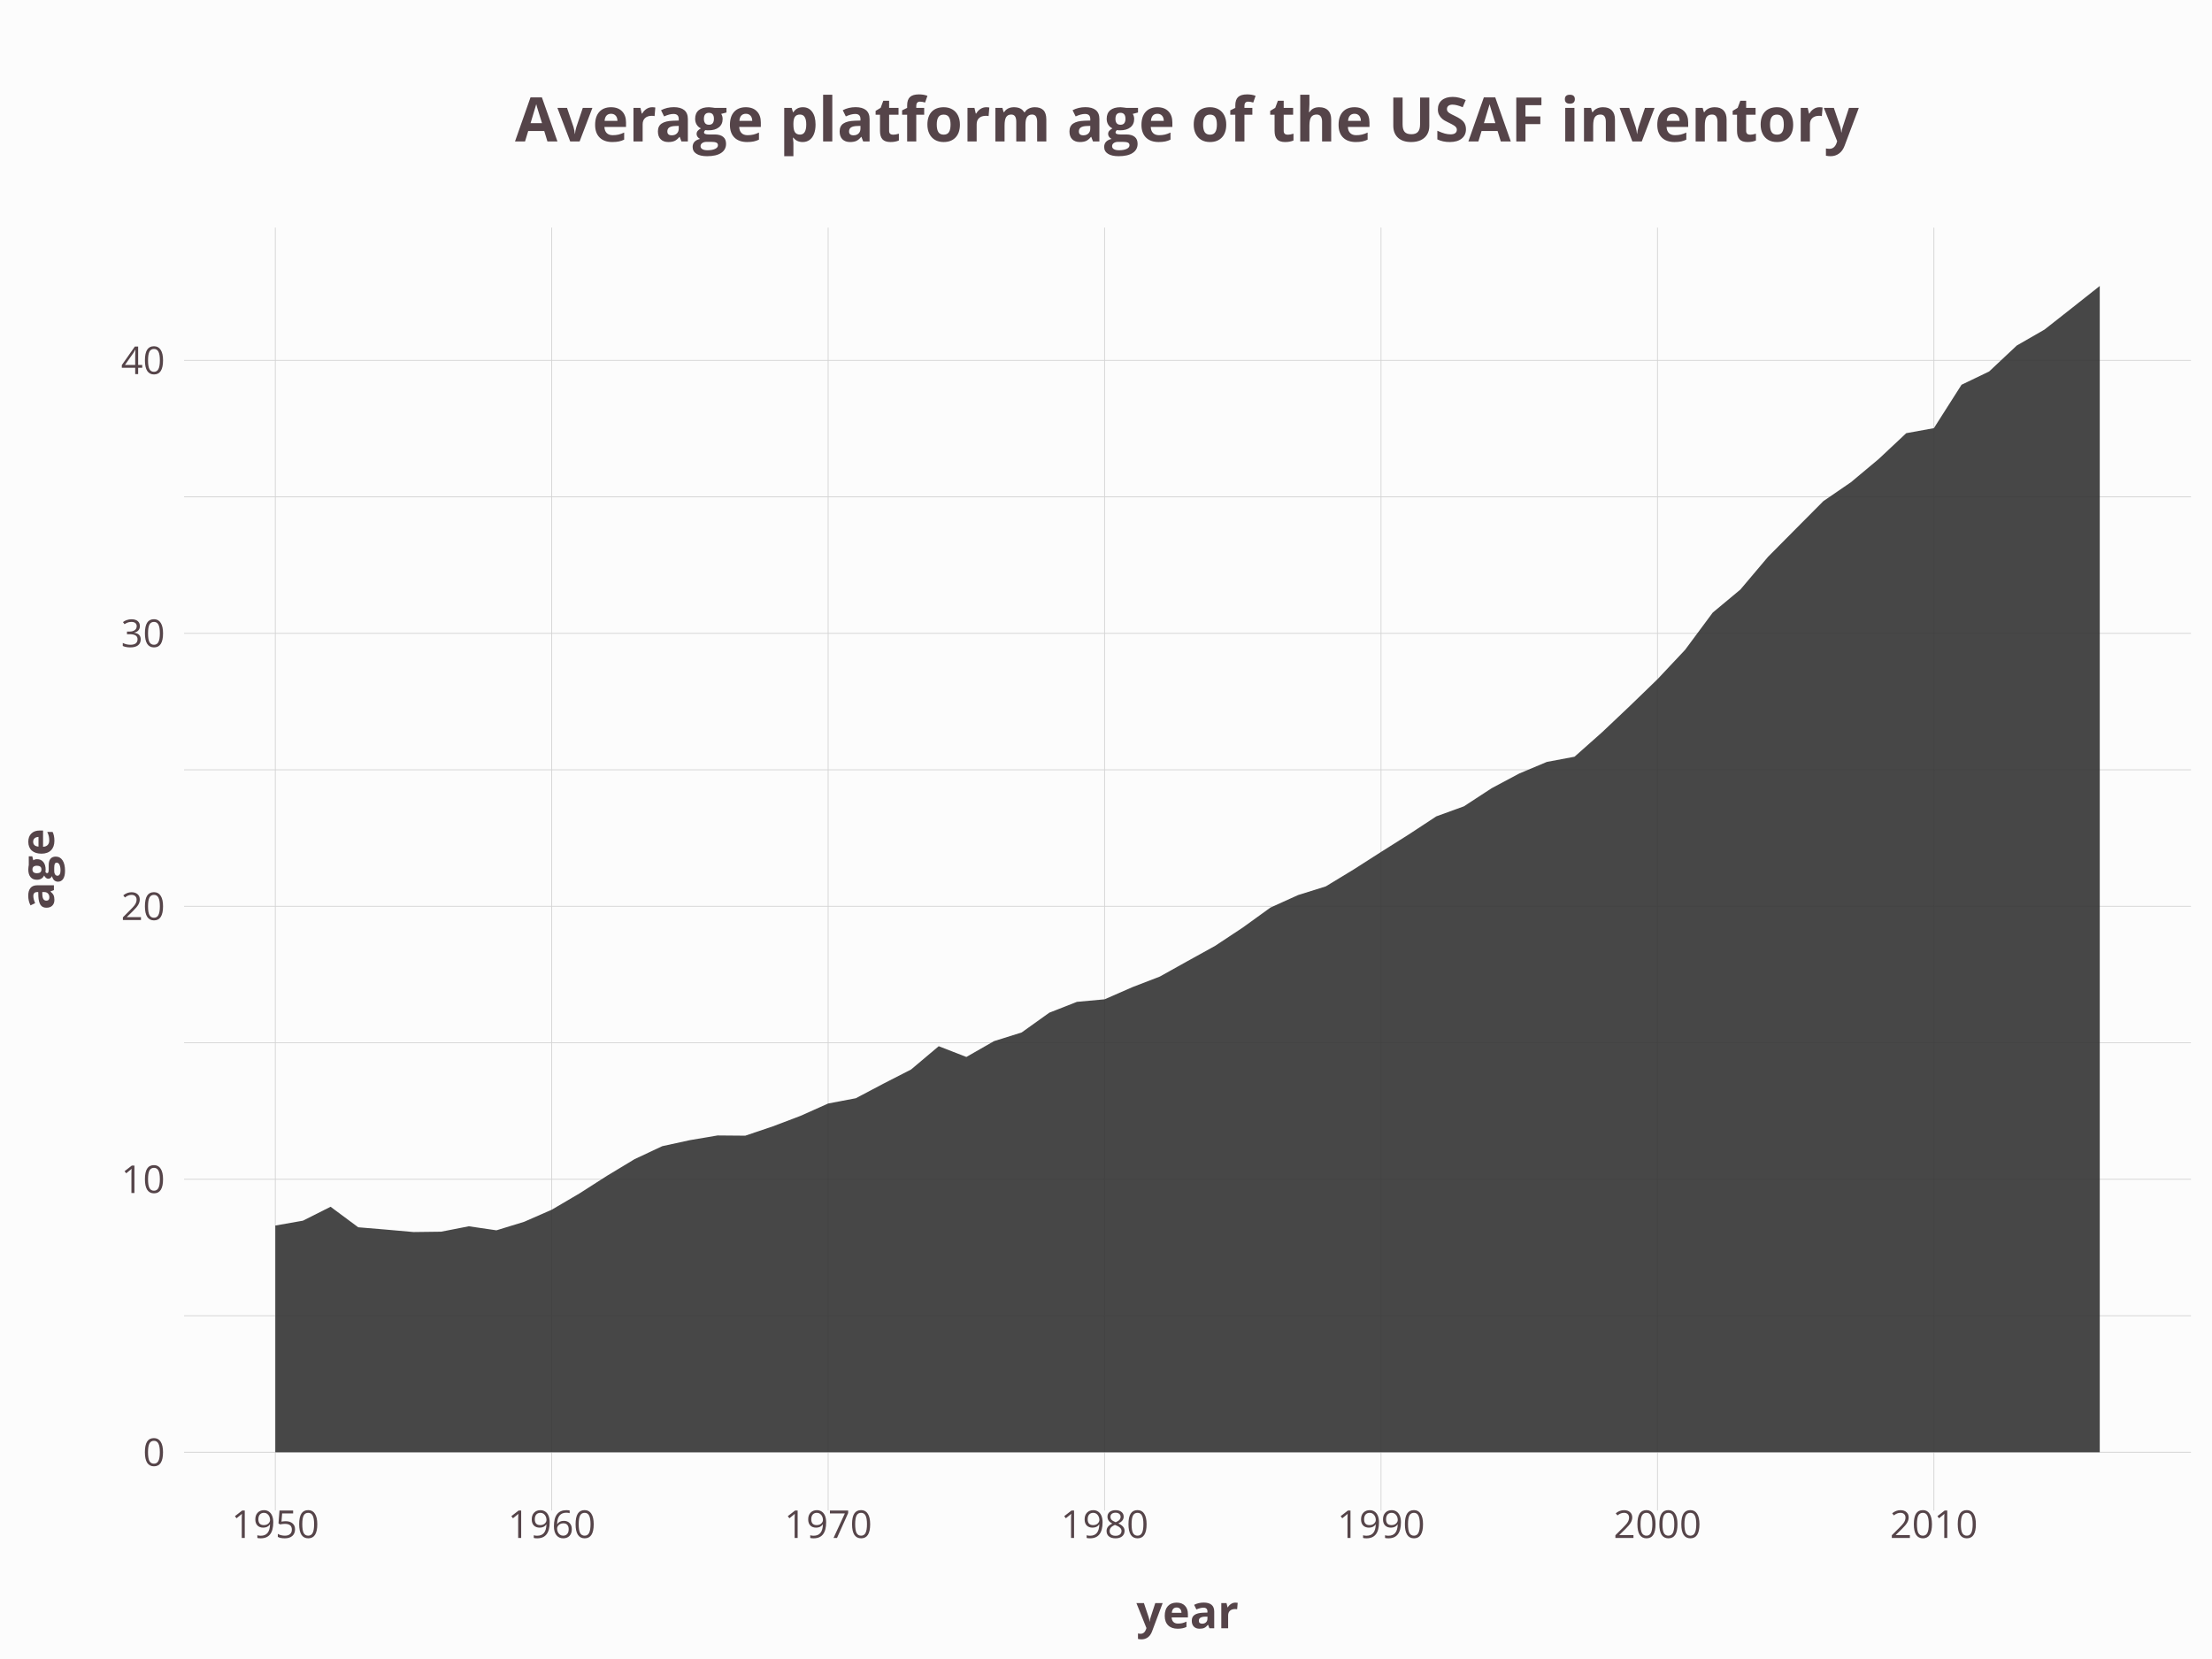
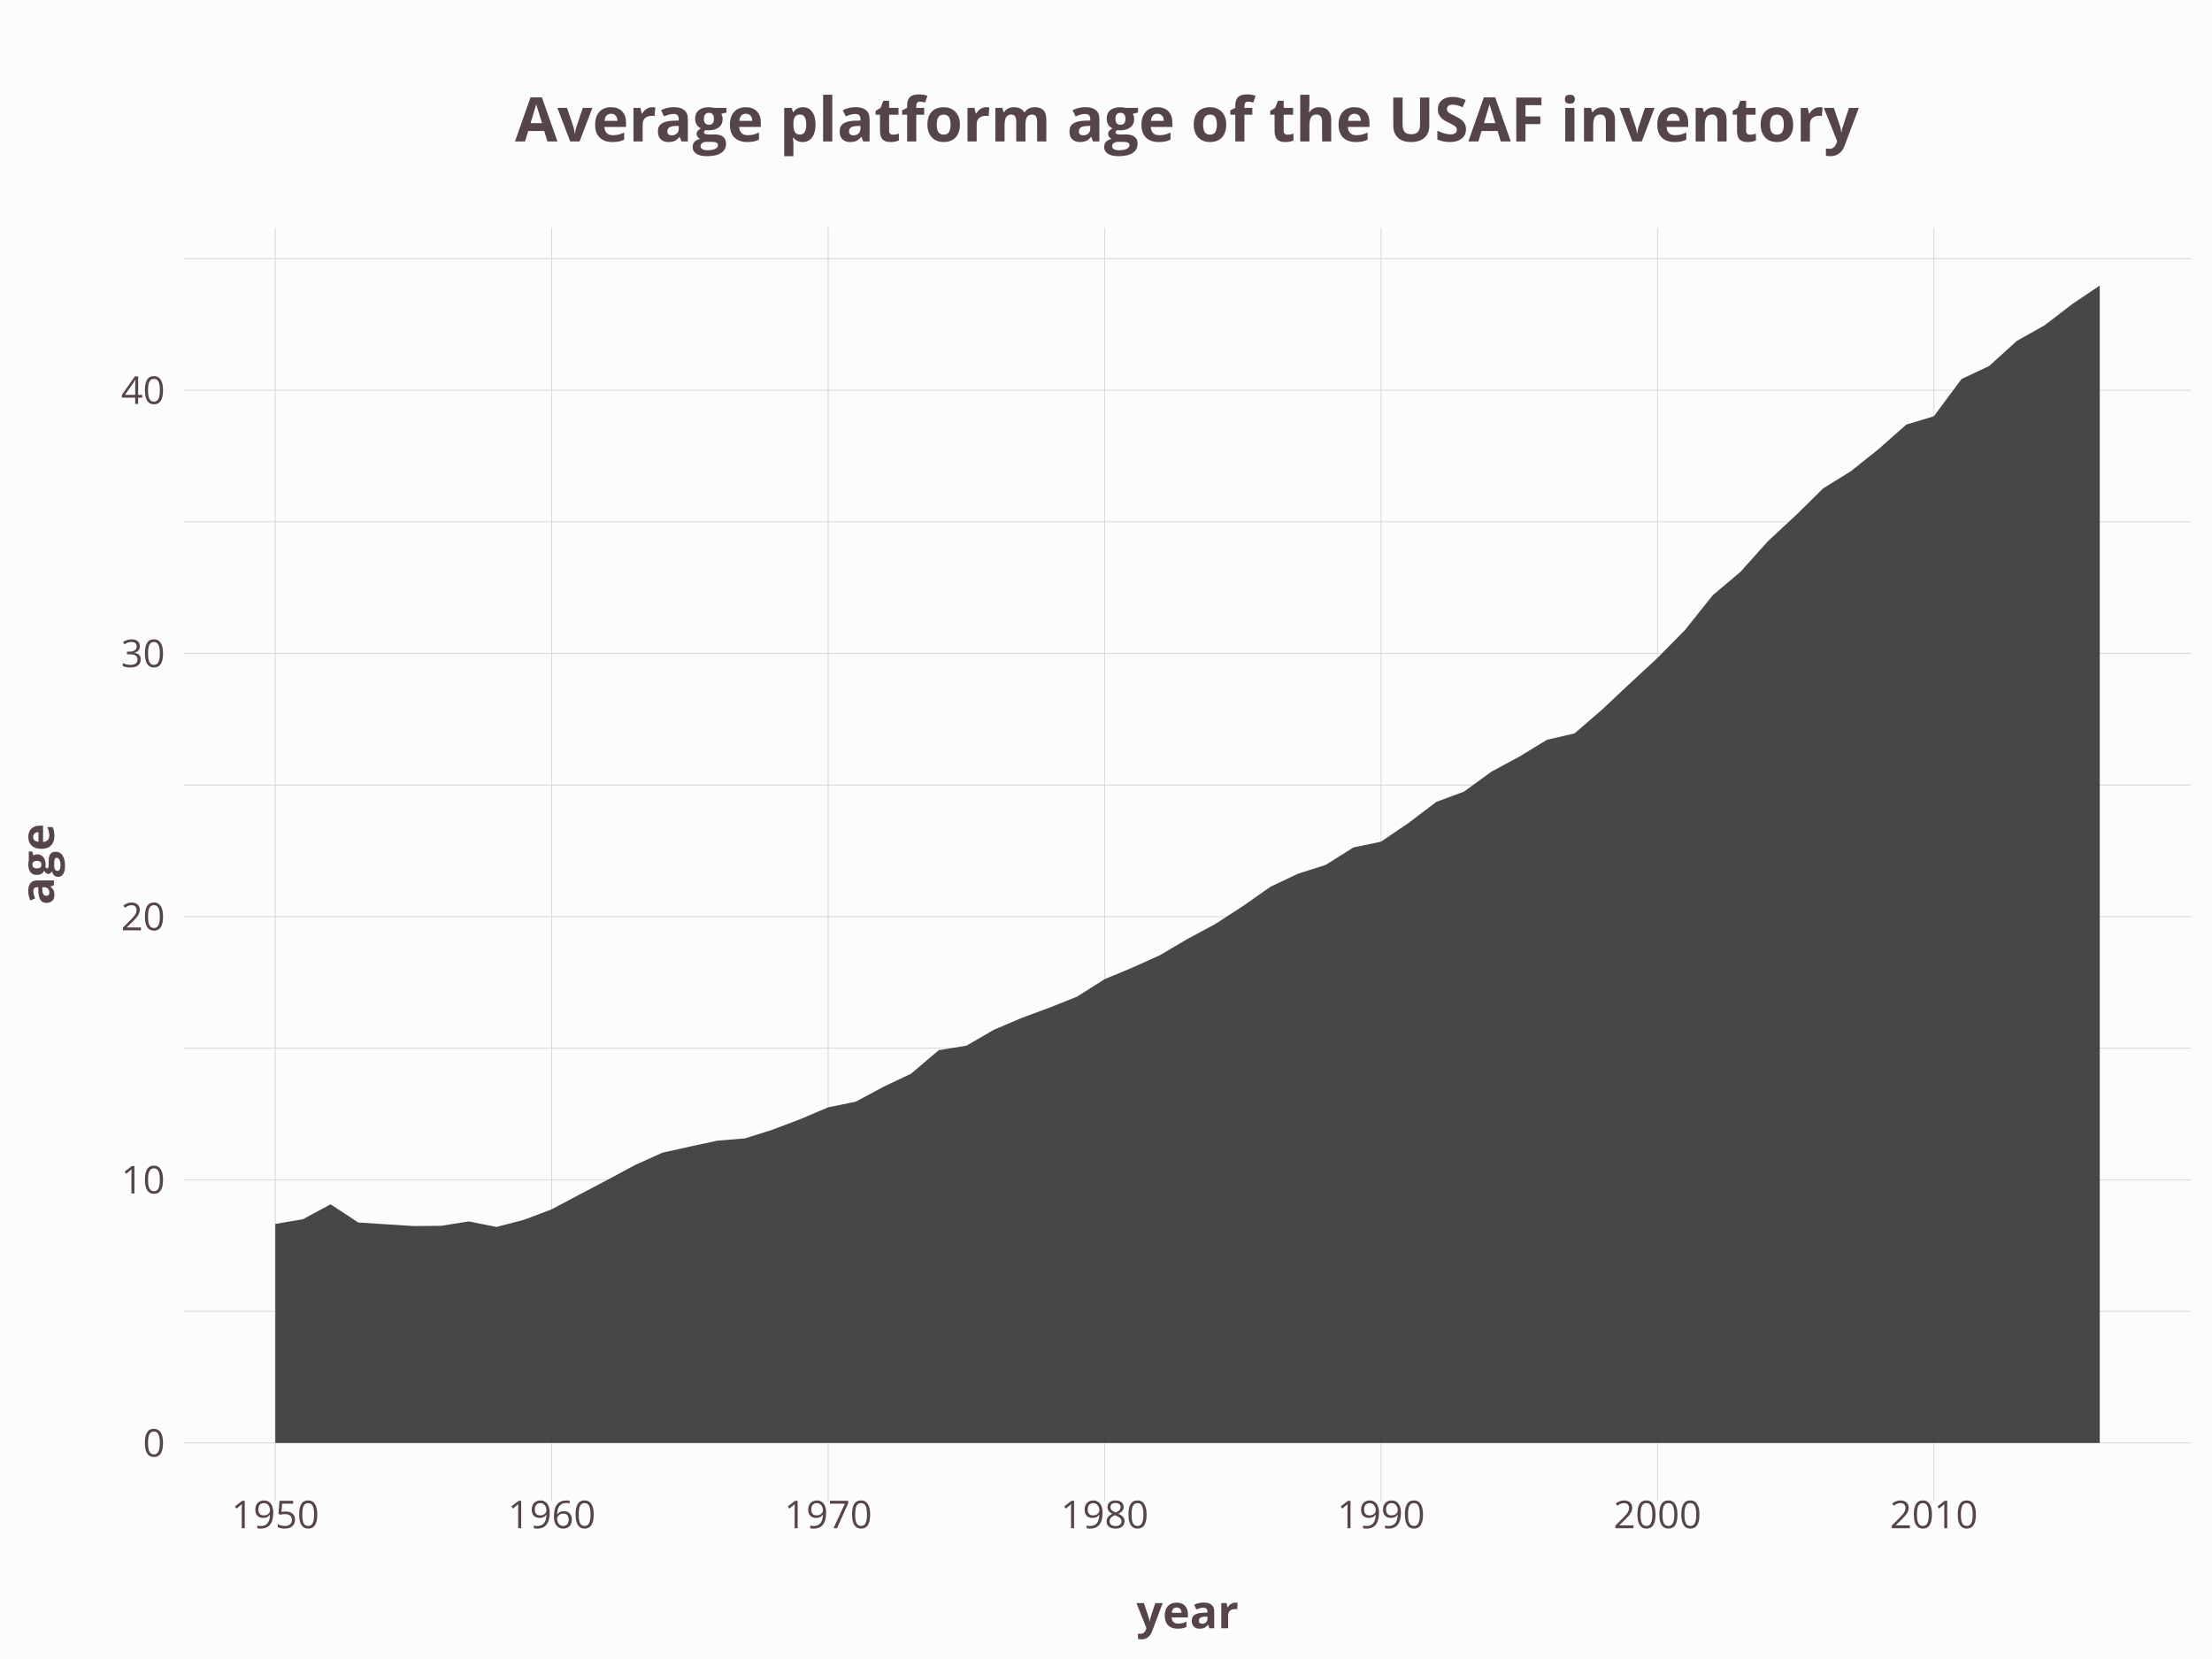
<svg xmlns="http://www.w3.org/2000/svg" viewBox="0 0 576.00 432.00">
  <defs>
    <style type="text/css">
    line, polyline, path, rect, circle {
      fill: none;
      stroke: #000000;
      stroke-linecap: round;
      stroke-linejoin: round;
      stroke-miterlimit: 10.00;
    }
  </style>
  </defs>
  <rect width="100%" height="100%" style="stroke: none; fill: #FFFFFF;" />
  <rect x="0.00" y="0.00" width="576.00" height="432.00" style="stroke-width: 1.07; stroke: #FCFCFC; fill: #FCFCFC;" />
  <defs>
-     <clipPath id="cpNDcuOTM0fDU3MC41MjF8MzkzLjM0Mnw1OS4yODMx">
-       <rect x="47.93" y="59.28" width="522.59" height="334.06" />
+     <clipPath id="cpNDcuOTM0fDU3MC41MjF8MzkwLjgxMXw1OS4yODMx">
+       <rect x="47.93" y="59.28" width="522.59" height="331.53" />
    </clipPath>
  </defs>
-   <rect x="47.93" y="59.28" width="522.59" height="334.06" style="stroke-width: 1.07; stroke: #FCFCFC; fill: #FCFCFC;" clip-path="url(#cpNDcuOTM0fDU3MC41MjF8MzkzLjM0Mnw1OS4yODMx)" />
-   <polyline points="47.93,342.62 570.52,342.62 " style="stroke-width: 0.21; stroke: #D3D3D3; stroke-linecap: butt;" clip-path="url(#cpNDcuOTM0fDU3MC41MjF8MzkzLjM0Mnw1OS4yODMx)" />
-   <polyline points="47.93,271.54 570.52,271.54 " style="stroke-width: 0.21; stroke: #D3D3D3; stroke-linecap: butt;" clip-path="url(#cpNDcuOTM0fDU3MC41MjF8MzkzLjM0Mnw1OS4yODMx)" />
-   <polyline points="47.93,200.46 570.52,200.46 " style="stroke-width: 0.21; stroke: #D3D3D3; stroke-linecap: butt;" clip-path="url(#cpNDcuOTM0fDU3MC41MjF8MzkzLjM0Mnw1OS4yODMx)" />
-   <polyline points="47.93,129.38 570.52,129.38 " style="stroke-width: 0.21; stroke: #D3D3D3; stroke-linecap: butt;" clip-path="url(#cpNDcuOTM0fDU3MC41MjF8MzkzLjM0Mnw1OS4yODMx)" />
-   <polyline points="47.93,378.16 570.52,378.16 " style="stroke-width: 0.21; stroke: #D3D3D3; stroke-linecap: butt;" clip-path="url(#cpNDcuOTM0fDU3MC41MjF8MzkzLjM0Mnw1OS4yODMx)" />
-   <polyline points="47.93,307.08 570.52,307.08 " style="stroke-width: 0.21; stroke: #D3D3D3; stroke-linecap: butt;" clip-path="url(#cpNDcuOTM0fDU3MC41MjF8MzkzLjM0Mnw1OS4yODMx)" />
-   <polyline points="47.93,236.00 570.52,236.00 " style="stroke-width: 0.21; stroke: #D3D3D3; stroke-linecap: butt;" clip-path="url(#cpNDcuOTM0fDU3MC41MjF8MzkzLjM0Mnw1OS4yODMx)" />
-   <polyline points="47.93,164.92 570.52,164.92 " style="stroke-width: 0.21; stroke: #D3D3D3; stroke-linecap: butt;" clip-path="url(#cpNDcuOTM0fDU3MC41MjF8MzkzLjM0Mnw1OS4yODMx)" />
-   <polyline points="47.93,93.84 570.52,93.84 " style="stroke-width: 0.21; stroke: #D3D3D3; stroke-linecap: butt;" clip-path="url(#cpNDcuOTM0fDU3MC41MjF8MzkzLjM0Mnw1OS4yODMx)" />
-   <polyline points="71.69,393.34 71.69,59.28 " style="stroke-width: 0.21; stroke: #D3D3D3; stroke-linecap: butt;" clip-path="url(#cpNDcuOTM0fDU3MC41MjF8MzkzLjM0Mnw1OS4yODMx)" />
-   <polyline points="143.67,393.34 143.67,59.28 " style="stroke-width: 0.21; stroke: #D3D3D3; stroke-linecap: butt;" clip-path="url(#cpNDcuOTM0fDU3MC41MjF8MzkzLjM0Mnw1OS4yODMx)" />
-   <polyline points="215.65,393.34 215.65,59.28 " style="stroke-width: 0.21; stroke: #D3D3D3; stroke-linecap: butt;" clip-path="url(#cpNDcuOTM0fDU3MC41MjF8MzkzLjM0Mnw1OS4yODMx)" />
-   <polyline points="287.63,393.34 287.63,59.28 " style="stroke-width: 0.21; stroke: #D3D3D3; stroke-linecap: butt;" clip-path="url(#cpNDcuOTM0fDU3MC41MjF8MzkzLjM0Mnw1OS4yODMx)" />
-   <polyline points="359.61,393.34 359.61,59.28 " style="stroke-width: 0.21; stroke: #D3D3D3; stroke-linecap: butt;" clip-path="url(#cpNDcuOTM0fDU3MC41MjF8MzkzLjM0Mnw1OS4yODMx)" />
-   <polyline points="431.60,393.34 431.60,59.28 " style="stroke-width: 0.21; stroke: #D3D3D3; stroke-linecap: butt;" clip-path="url(#cpNDcuOTM0fDU3MC41MjF8MzkzLjM0Mnw1OS4yODMx)" />
-   <polyline points="503.58,393.34 503.58,59.28 " style="stroke-width: 0.21; stroke: #D3D3D3; stroke-linecap: butt;" clip-path="url(#cpNDcuOTM0fDU3MC41MjF8MzkzLjM0Mnw1OS4yODMx)" />
-   <polyline points="71.69,319.13 78.89,317.86 86.08,314.24 93.28,319.58 100.48,320.18 107.68,320.82 114.88,320.73 122.08,319.32 129.27,320.37 136.47,318.16 143.67,315.01 150.87,310.78 158.07,306.17 165.26,301.83 172.46,298.46 179.66,296.89 186.86,295.67 194.06,295.73 201.25,293.30 208.45,290.57 215.65,287.35 222.85,285.98 230.05,282.18 237.25,278.49 244.44,272.43 251.64,275.23 258.84,271.11 266.04,268.85 273.24,263.70 280.43,260.88 287.63,260.22 294.83,257.07 302.03,254.29 309.23,250.27 316.43,246.29 323.62,241.53 330.82,236.33 338.02,233.07 345.22,230.82 352.42,226.45 359.61,221.85 366.81,217.31 374.01,212.58 381.21,209.96 388.41,205.26 395.61,201.42 402.80,198.40 410.00,197.05 417.20,190.66 424.40,183.84 431.60,176.87 438.79,169.22 445.99,159.52 453.19,153.52 460.39,145.00 467.59,137.74 474.79,130.50 481.98,125.57 489.18,119.55 496.38,112.80 503.58,111.49 510.78,100.19 517.97,96.73 525.17,89.97 532.37,85.83 539.57,80.17 546.77,74.47 546.77,378.16 539.57,378.16 532.37,378.16 525.17,378.16 517.97,378.16 510.78,378.16 503.58,378.16 496.38,378.16 489.18,378.16 481.98,378.16 474.79,378.16 467.59,378.16 460.39,378.16 453.19,378.16 445.99,378.16 438.79,378.16 431.60,378.16 424.40,378.16 417.20,378.16 410.00,378.16 402.80,378.16 395.61,378.16 388.41,378.16 381.21,378.16 374.01,378.16 366.81,378.16 359.61,378.16 352.42,378.16 345.22,378.16 338.02,378.16 330.82,378.16 323.62,378.16 316.43,378.16 309.23,378.16 302.03,378.16 294.83,378.16 287.63,378.16 280.43,378.16 273.24,378.16 266.04,378.16 258.84,378.16 251.64,378.16 244.44,378.16 237.25,378.16 230.05,378.16 222.85,378.16 215.65,378.16 208.45,378.16 201.25,378.16 194.06,378.16 186.86,378.16 179.66,378.16 172.46,378.16 165.26,378.16 158.07,378.16 150.87,378.16 143.67,378.16 136.47,378.16 129.27,378.16 122.08,378.16 114.88,378.16 107.68,378.16 100.48,378.16 93.28,378.16 86.08,378.16 78.89,378.16 71.69,378.16 " style="stroke-width: 1.07; stroke: none; fill: #333333; fill-opacity: 0.90;" clip-path="url(#cpNDcuOTM0fDU3MC41MjF8MzkzLjM0Mnw1OS4yODMx)" />
+   <rect x="47.93" y="59.28" width="522.59" height="331.53" style="stroke-width: 1.07; stroke: #FCFCFC; fill: #FCFCFC;" clip-path="url(#cpNDcuOTM0fDU3MC41MjF8MzkwLjgxMXw1OS4yODMx)" />
+   <polyline points="47.93,341.48 570.52,341.48 " style="stroke-width: 0.21; stroke: #D3D3D3; stroke-linecap: butt;" clip-path="url(#cpNDcuOTM0fDU3MC41MjF8MzkwLjgxMXw1OS4yODMx)" />
+   <polyline points="47.93,272.94 570.52,272.94 " style="stroke-width: 0.21; stroke: #D3D3D3; stroke-linecap: butt;" clip-path="url(#cpNDcuOTM0fDU3MC41MjF8MzkwLjgxMXw1OS4yODMx)" />
+   <polyline points="47.93,204.41 570.52,204.41 " style="stroke-width: 0.21; stroke: #D3D3D3; stroke-linecap: butt;" clip-path="url(#cpNDcuOTM0fDU3MC41MjF8MzkwLjgxMXw1OS4yODMx)" />
+   <polyline points="47.93,135.88 570.52,135.88 " style="stroke-width: 0.21; stroke: #D3D3D3; stroke-linecap: butt;" clip-path="url(#cpNDcuOTM0fDU3MC41MjF8MzkwLjgxMXw1OS4yODMx)" />
+   <polyline points="47.93,67.35 570.52,67.35 " style="stroke-width: 0.21; stroke: #D3D3D3; stroke-linecap: butt;" clip-path="url(#cpNDcuOTM0fDU3MC41MjF8MzkwLjgxMXw1OS4yODMx)" />
+   <polyline points="47.93,375.74 570.52,375.74 " style="stroke-width: 0.21; stroke: #D3D3D3; stroke-linecap: butt;" clip-path="url(#cpNDcuOTM0fDU3MC41MjF8MzkwLjgxMXw1OS4yODMx)" />
+   <polyline points="47.93,307.21 570.52,307.21 " style="stroke-width: 0.21; stroke: #D3D3D3; stroke-linecap: butt;" clip-path="url(#cpNDcuOTM0fDU3MC41MjF8MzkwLjgxMXw1OS4yODMx)" />
+   <polyline points="47.93,238.68 570.52,238.68 " style="stroke-width: 0.21; stroke: #D3D3D3; stroke-linecap: butt;" clip-path="url(#cpNDcuOTM0fDU3MC41MjF8MzkwLjgxMXw1OS4yODMx)" />
+   <polyline points="47.93,170.15 570.52,170.15 " style="stroke-width: 0.21; stroke: #D3D3D3; stroke-linecap: butt;" clip-path="url(#cpNDcuOTM0fDU3MC41MjF8MzkwLjgxMXw1OS4yODMx)" />
+   <polyline points="47.93,101.62 570.52,101.62 " style="stroke-width: 0.21; stroke: #D3D3D3; stroke-linecap: butt;" clip-path="url(#cpNDcuOTM0fDU3MC41MjF8MzkwLjgxMXw1OS4yODMx)" />
+   <polyline points="71.69,390.81 71.69,59.28 " style="stroke-width: 0.21; stroke: #D3D3D3; stroke-linecap: butt;" clip-path="url(#cpNDcuOTM0fDU3MC41MjF8MzkwLjgxMXw1OS4yODMx)" />
+   <polyline points="143.67,390.81 143.67,59.28 " style="stroke-width: 0.21; stroke: #D3D3D3; stroke-linecap: butt;" clip-path="url(#cpNDcuOTM0fDU3MC41MjF8MzkwLjgxMXw1OS4yODMx)" />
+   <polyline points="215.65,390.81 215.65,59.28 " style="stroke-width: 0.21; stroke: #D3D3D3; stroke-linecap: butt;" clip-path="url(#cpNDcuOTM0fDU3MC41MjF8MzkwLjgxMXw1OS4yODMx)" />
+   <polyline points="287.63,390.81 287.63,59.28 " style="stroke-width: 0.21; stroke: #D3D3D3; stroke-linecap: butt;" clip-path="url(#cpNDcuOTM0fDU3MC41MjF8MzkwLjgxMXw1OS4yODMx)" />
+   <polyline points="359.61,390.81 359.61,59.28 " style="stroke-width: 0.21; stroke: #D3D3D3; stroke-linecap: butt;" clip-path="url(#cpNDcuOTM0fDU3MC41MjF8MzkwLjgxMXw1OS4yODMx)" />
+   <polyline points="431.60,390.81 431.60,59.28 " style="stroke-width: 0.21; stroke: #D3D3D3; stroke-linecap: butt;" clip-path="url(#cpNDcuOTM0fDU3MC41MjF8MzkwLjgxMXw1OS4yODMx)" />
+   <polyline points="503.58,390.81 503.58,59.28 " style="stroke-width: 0.21; stroke: #D3D3D3; stroke-linecap: butt;" clip-path="url(#cpNDcuOTM0fDU3MC41MjF8MzkwLjgxMXw1OS4yODMx)" />
+   <polyline points="71.69,318.71 78.89,317.48 86.08,313.60 93.28,318.33 100.48,318.80 107.68,319.26 114.88,319.20 122.08,318.05 129.27,319.50 136.47,317.62 143.67,314.90 150.87,311.07 158.07,307.29 165.26,303.42 172.46,300.17 179.66,298.56 186.86,297.02 194.06,296.42 201.25,294.14 208.45,291.40 215.65,288.35 222.85,286.87 230.05,283.00 237.25,279.58 244.44,273.47 251.64,272.30 258.84,268.13 266.04,265.07 273.24,262.40 280.43,259.54 287.63,254.98 294.83,251.98 302.03,248.74 309.23,244.50 316.43,240.62 323.62,235.97 330.82,230.91 338.02,227.50 345.22,225.22 352.42,220.67 359.61,219.17 366.81,214.27 374.01,208.81 381.21,206.14 388.41,200.91 395.61,197.04 402.80,192.65 410.00,190.98 417.20,184.76 424.40,177.99 431.60,171.32 438.79,164.03 445.99,155.00 453.19,148.93 460.39,140.90 467.59,134.22 474.79,127.14 481.98,122.69 489.18,116.94 496.38,110.57 503.58,108.39 510.78,98.69 517.97,95.31 525.17,88.78 532.37,84.73 539.57,79.21 546.77,74.35 546.77,375.74 539.57,375.74 532.37,375.74 525.17,375.74 517.97,375.74 510.78,375.74 503.58,375.74 496.38,375.74 489.18,375.74 481.98,375.74 474.79,375.74 467.59,375.74 460.39,375.74 453.19,375.74 445.99,375.74 438.79,375.74 431.60,375.74 424.40,375.74 417.20,375.74 410.00,375.74 402.80,375.74 395.61,375.74 388.41,375.74 381.21,375.74 374.01,375.74 366.81,375.74 359.61,375.74 352.42,375.74 345.22,375.74 338.02,375.74 330.82,375.74 323.62,375.74 316.43,375.74 309.23,375.74 302.03,375.74 294.83,375.74 287.63,375.74 280.43,375.74 273.24,375.74 266.04,375.74 258.84,375.74 251.64,375.74 244.44,375.74 237.25,375.74 230.05,375.74 222.85,375.74 215.65,375.74 208.45,375.74 201.25,375.74 194.06,375.74 186.86,375.74 179.66,375.74 172.46,375.74 165.26,375.74 158.07,375.74 150.87,375.74 143.67,375.74 136.47,375.74 129.27,375.74 122.08,375.74 114.88,375.74 107.68,375.74 100.48,375.74 93.28,375.74 86.08,375.74 78.89,375.74 71.69,375.74 " style="stroke-width: 1.07; stroke: none; fill: #333333; fill-opacity: 0.90;" clip-path="url(#cpNDcuOTM0fDU3MC41MjF8MzkwLjgxMXw1OS4yODMx)" />
  <defs>
    <clipPath id="cpMHw1NzZ8NDMyfDA=">
      <rect x="0.00" y="0.00" width="576.00" height="432.00" />
    </clipPath>
  </defs>
  <g clip-path="url(#cpMHw1NzZ8NDMyfDA=)">
-     <text x="37.23" y="381.73" style="font-size: 10.00px; fill: #554449; font-family: Open Sans;" textLength="5.72px" lengthAdjust="spacingAndGlyphs">0</text>
+     <text x="37.23" y="379.31" style="font-size: 10.00px; fill: #554449; font-family: Open Sans;" textLength="5.72px" lengthAdjust="spacingAndGlyphs">0</text>
  </g>
  <g clip-path="url(#cpMHw1NzZ8NDMyfDA=)">
-     <text x="31.52" y="310.65" style="font-size: 10.00px; fill: #554449; font-family: Open Sans;" textLength="11.44px" lengthAdjust="spacingAndGlyphs">10</text>
+     <text x="31.52" y="310.78" style="font-size: 10.00px; fill: #554449; font-family: Open Sans;" textLength="11.44px" lengthAdjust="spacingAndGlyphs">10</text>
  </g>
  <g clip-path="url(#cpMHw1NzZ8NDMyfDA=)">
-     <text x="31.52" y="239.57" style="font-size: 10.00px; fill: #554449; font-family: Open Sans;" textLength="11.44px" lengthAdjust="spacingAndGlyphs">20</text>
+     <text x="31.52" y="242.25" style="font-size: 10.00px; fill: #554449; font-family: Open Sans;" textLength="11.44px" lengthAdjust="spacingAndGlyphs">20</text>
  </g>
  <g clip-path="url(#cpMHw1NzZ8NDMyfDA=)">
-     <text x="31.52" y="168.49" style="font-size: 10.00px; fill: #554449; font-family: Open Sans;" textLength="11.44px" lengthAdjust="spacingAndGlyphs">30</text>
+     <text x="31.52" y="173.72" style="font-size: 10.00px; fill: #554449; font-family: Open Sans;" textLength="11.44px" lengthAdjust="spacingAndGlyphs">30</text>
  </g>
  <g clip-path="url(#cpMHw1NzZ8NDMyfDA=)">
-     <text x="31.52" y="97.41" style="font-size: 10.00px; fill: #554449; font-family: Open Sans;" textLength="11.44px" lengthAdjust="spacingAndGlyphs">40</text>
+     <text x="31.52" y="105.19" style="font-size: 10.00px; fill: #554449; font-family: Open Sans;" textLength="11.44px" lengthAdjust="spacingAndGlyphs">40</text>
  </g>
-   <polyline points="47.93,378.16 47.93,378.16 " style="stroke-width: 1.07; stroke: #333333; stroke-linecap: butt;" clip-path="url(#cpMHw1NzZ8NDMyfDA=)" />
-   <polyline points="47.93,307.08 47.93,307.08 " style="stroke-width: 1.07; stroke: #333333; stroke-linecap: butt;" clip-path="url(#cpMHw1NzZ8NDMyfDA=)" />
-   <polyline points="47.93,236.00 47.93,236.00 " style="stroke-width: 1.07; stroke: #333333; stroke-linecap: butt;" clip-path="url(#cpMHw1NzZ8NDMyfDA=)" />
-   <polyline points="47.93,164.92 47.93,164.92 " style="stroke-width: 1.07; stroke: #333333; stroke-linecap: butt;" clip-path="url(#cpMHw1NzZ8NDMyfDA=)" />
-   <polyline points="47.93,93.84 47.93,93.84 " style="stroke-width: 1.07; stroke: #333333; stroke-linecap: butt;" clip-path="url(#cpMHw1NzZ8NDMyfDA=)" />
-   <polyline points="71.69,393.34 71.69,393.34 " style="stroke-width: 1.07; stroke: #333333; stroke-linecap: butt;" clip-path="url(#cpMHw1NzZ8NDMyfDA=)" />
-   <polyline points="143.67,393.34 143.67,393.34 " style="stroke-width: 1.07; stroke: #333333; stroke-linecap: butt;" clip-path="url(#cpMHw1NzZ8NDMyfDA=)" />
-   <polyline points="215.65,393.34 215.65,393.34 " style="stroke-width: 1.07; stroke: #333333; stroke-linecap: butt;" clip-path="url(#cpMHw1NzZ8NDMyfDA=)" />
-   <polyline points="287.63,393.34 287.63,393.34 " style="stroke-width: 1.07; stroke: #333333; stroke-linecap: butt;" clip-path="url(#cpMHw1NzZ8NDMyfDA=)" />
-   <polyline points="359.61,393.34 359.61,393.34 " style="stroke-width: 1.07; stroke: #333333; stroke-linecap: butt;" clip-path="url(#cpMHw1NzZ8NDMyfDA=)" />
-   <polyline points="431.60,393.34 431.60,393.34 " style="stroke-width: 1.07; stroke: #333333; stroke-linecap: butt;" clip-path="url(#cpMHw1NzZ8NDMyfDA=)" />
-   <polyline points="503.58,393.34 503.58,393.34 " style="stroke-width: 1.07; stroke: #333333; stroke-linecap: butt;" clip-path="url(#cpMHw1NzZ8NDMyfDA=)" />
+   <polyline points="47.93,375.74 47.93,375.74 " style="stroke-width: 1.07; stroke: #333333; stroke-linecap: butt;" clip-path="url(#cpMHw1NzZ8NDMyfDA=)" />
+   <polyline points="47.93,307.21 47.93,307.21 " style="stroke-width: 1.07; stroke: #333333; stroke-linecap: butt;" clip-path="url(#cpMHw1NzZ8NDMyfDA=)" />
+   <polyline points="47.93,238.68 47.93,238.68 " style="stroke-width: 1.07; stroke: #333333; stroke-linecap: butt;" clip-path="url(#cpMHw1NzZ8NDMyfDA=)" />
+   <polyline points="47.93,170.15 47.93,170.15 " style="stroke-width: 1.07; stroke: #333333; stroke-linecap: butt;" clip-path="url(#cpMHw1NzZ8NDMyfDA=)" />
+   <polyline points="47.93,101.62 47.93,101.62 " style="stroke-width: 1.07; stroke: #333333; stroke-linecap: butt;" clip-path="url(#cpMHw1NzZ8NDMyfDA=)" />
+   <polyline points="71.69,390.81 71.69,390.81 " style="stroke-width: 1.07; stroke: #333333; stroke-linecap: butt;" clip-path="url(#cpMHw1NzZ8NDMyfDA=)" />
+   <polyline points="143.67,390.81 143.67,390.81 " style="stroke-width: 1.07; stroke: #333333; stroke-linecap: butt;" clip-path="url(#cpMHw1NzZ8NDMyfDA=)" />
+   <polyline points="215.65,390.81 215.65,390.81 " style="stroke-width: 1.07; stroke: #333333; stroke-linecap: butt;" clip-path="url(#cpMHw1NzZ8NDMyfDA=)" />
+   <polyline points="287.63,390.81 287.63,390.81 " style="stroke-width: 1.07; stroke: #333333; stroke-linecap: butt;" clip-path="url(#cpMHw1NzZ8NDMyfDA=)" />
+   <polyline points="359.61,390.81 359.61,390.81 " style="stroke-width: 1.07; stroke: #333333; stroke-linecap: butt;" clip-path="url(#cpMHw1NzZ8NDMyfDA=)" />
+   <polyline points="431.60,390.81 431.60,390.81 " style="stroke-width: 1.07; stroke: #333333; stroke-linecap: butt;" clip-path="url(#cpMHw1NzZ8NDMyfDA=)" />
+   <polyline points="503.58,390.81 503.58,390.81 " style="stroke-width: 1.07; stroke: #333333; stroke-linecap: butt;" clip-path="url(#cpMHw1NzZ8NDMyfDA=)" />
  <g clip-path="url(#cpMHw1NzZ8NDMyfDA=)">
-     <text x="60.25" y="400.48" style="font-size: 10.00px; fill: #554449; font-family: Open Sans;" textLength="22.87px" lengthAdjust="spacingAndGlyphs">1950</text>
+     <text x="60.25" y="397.95" style="font-size: 10.00px; fill: #554449; font-family: Open Sans;" textLength="22.87px" lengthAdjust="spacingAndGlyphs">1950</text>
  </g>
  <g clip-path="url(#cpMHw1NzZ8NDMyfDA=)">
-     <text x="132.23" y="400.48" style="font-size: 10.00px; fill: #554449; font-family: Open Sans;" textLength="22.87px" lengthAdjust="spacingAndGlyphs">1960</text>
+     <text x="132.23" y="397.95" style="font-size: 10.00px; fill: #554449; font-family: Open Sans;" textLength="22.87px" lengthAdjust="spacingAndGlyphs">1960</text>
  </g>
  <g clip-path="url(#cpMHw1NzZ8NDMyfDA=)">
-     <text x="204.22" y="400.48" style="font-size: 10.00px; fill: #554449; font-family: Open Sans;" textLength="22.87px" lengthAdjust="spacingAndGlyphs">1970</text>
+     <text x="204.22" y="397.95" style="font-size: 10.00px; fill: #554449; font-family: Open Sans;" textLength="22.87px" lengthAdjust="spacingAndGlyphs">1970</text>
  </g>
  <g clip-path="url(#cpMHw1NzZ8NDMyfDA=)">
-     <text x="276.20" y="400.48" style="font-size: 10.00px; fill: #554449; font-family: Open Sans;" textLength="22.87px" lengthAdjust="spacingAndGlyphs">1980</text>
+     <text x="276.20" y="397.95" style="font-size: 10.00px; fill: #554449; font-family: Open Sans;" textLength="22.87px" lengthAdjust="spacingAndGlyphs">1980</text>
  </g>
  <g clip-path="url(#cpMHw1NzZ8NDMyfDA=)">
-     <text x="348.18" y="400.48" style="font-size: 10.00px; fill: #554449; font-family: Open Sans;" textLength="22.87px" lengthAdjust="spacingAndGlyphs">1990</text>
+     <text x="348.18" y="397.95" style="font-size: 10.00px; fill: #554449; font-family: Open Sans;" textLength="22.87px" lengthAdjust="spacingAndGlyphs">1990</text>
  </g>
  <g clip-path="url(#cpMHw1NzZ8NDMyfDA=)">
-     <text x="420.16" y="400.48" style="font-size: 10.00px; fill: #554449; font-family: Open Sans;" textLength="22.87px" lengthAdjust="spacingAndGlyphs">2000</text>
+     <text x="420.16" y="397.95" style="font-size: 10.00px; fill: #554449; font-family: Open Sans;" textLength="22.87px" lengthAdjust="spacingAndGlyphs">2000</text>
  </g>
  <g clip-path="url(#cpMHw1NzZ8NDMyfDA=)">
-     <text x="492.14" y="400.48" style="font-size: 10.00px; fill: #554449; font-family: Open Sans;" textLength="22.87px" lengthAdjust="spacingAndGlyphs">2010</text>
+     <text x="492.14" y="397.95" style="font-size: 10.00px; fill: #554449; font-family: Open Sans;" textLength="22.87px" lengthAdjust="spacingAndGlyphs">2010</text>
  </g>
  <g clip-path="url(#cpMHw1NzZ8NDMyfDA=)">
    <text x="295.92" y="423.99" style="font-size: 12.00px; font-weight: bold; fill: #554449; font-family: Open Sans;" textLength="26.61px" lengthAdjust="spacingAndGlyphs">year</text>
  </g>
  <g clip-path="url(#cpMHw1NzZ8NDMyfDA=)">
-     <text transform="translate(14.04,236.87) rotate(-90)" style="font-size: 12.00px; font-weight: bold; fill: #554449; font-family: Open Sans;" textLength="21.12px" lengthAdjust="spacingAndGlyphs">age</text>
+     <text transform="translate(14.04,235.61) rotate(-90)" style="font-size: 12.00px; font-weight: bold; fill: #554449; font-family: Open Sans;" textLength="21.12px" lengthAdjust="spacingAndGlyphs">age</text>
  </g>
  <g clip-path="url(#cpMHw1NzZ8NDMyfDA=)">
    <text x="134.11" y="36.83" style="font-size: 16.00px; font-weight: bold; fill: #554449; font-family: Open Sans;" textLength="350.23px" lengthAdjust="spacingAndGlyphs">Average platform age of the USAF inventory</text>
  </g>
</svg>
